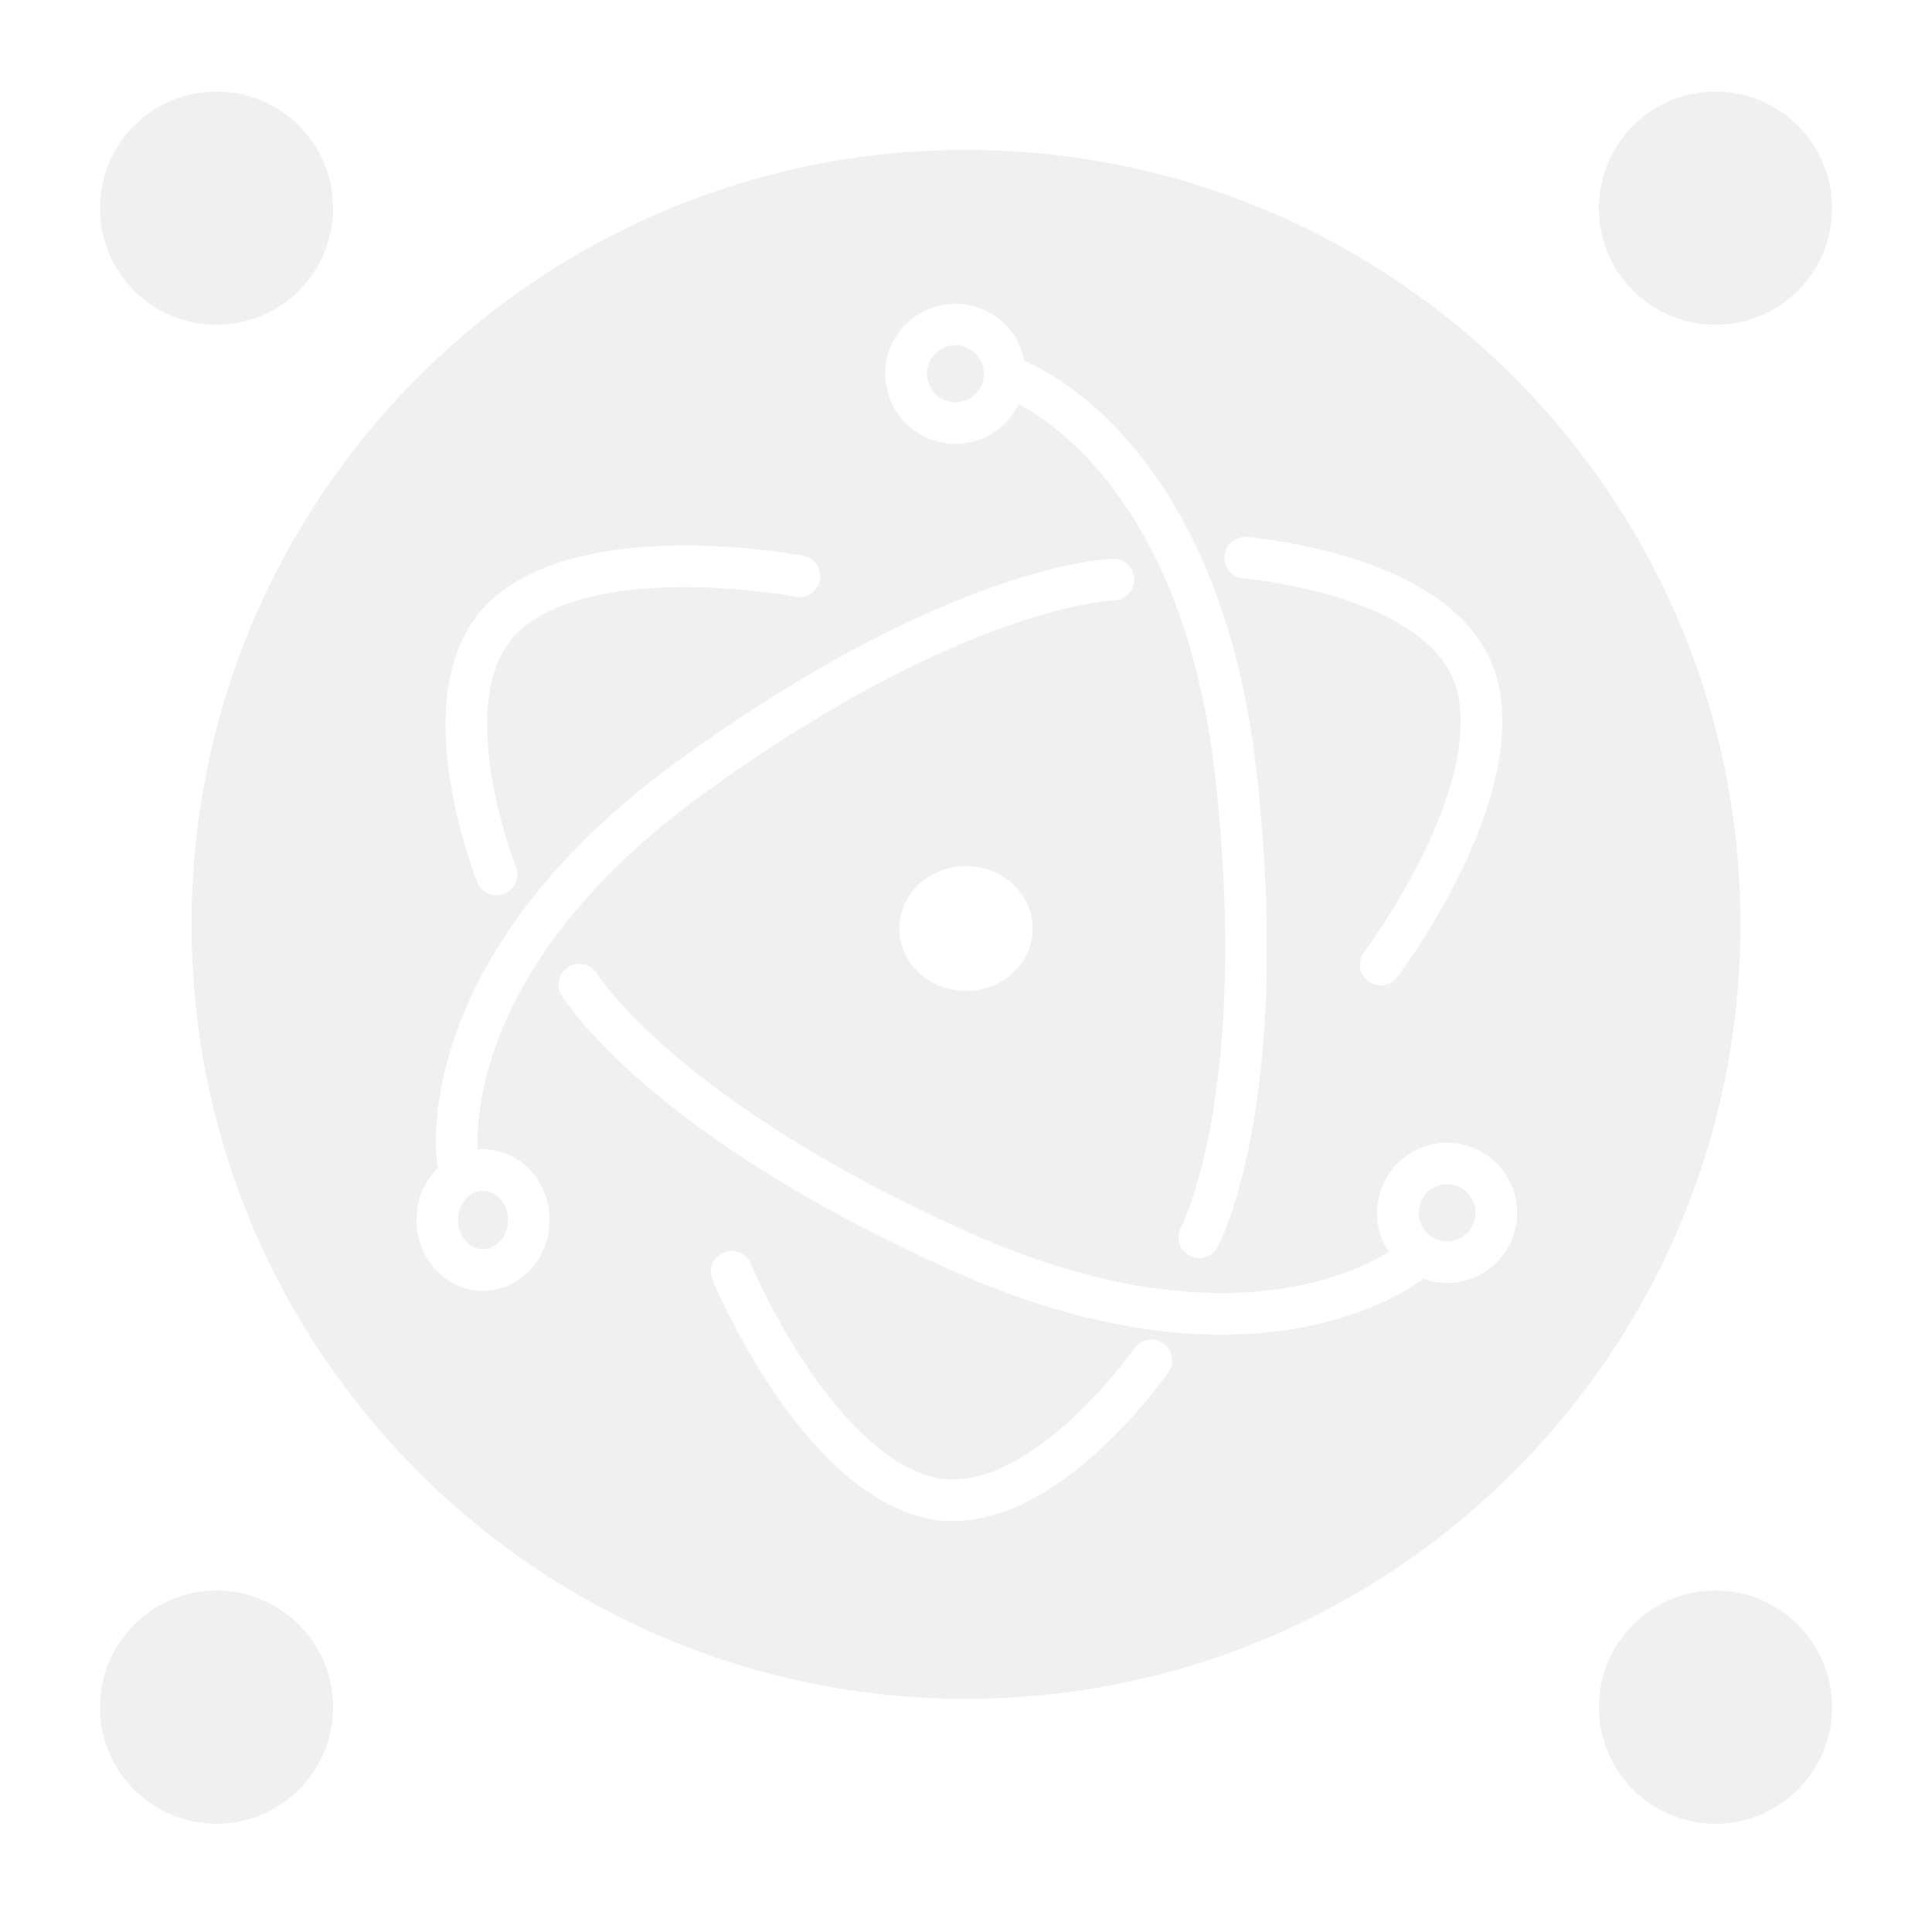
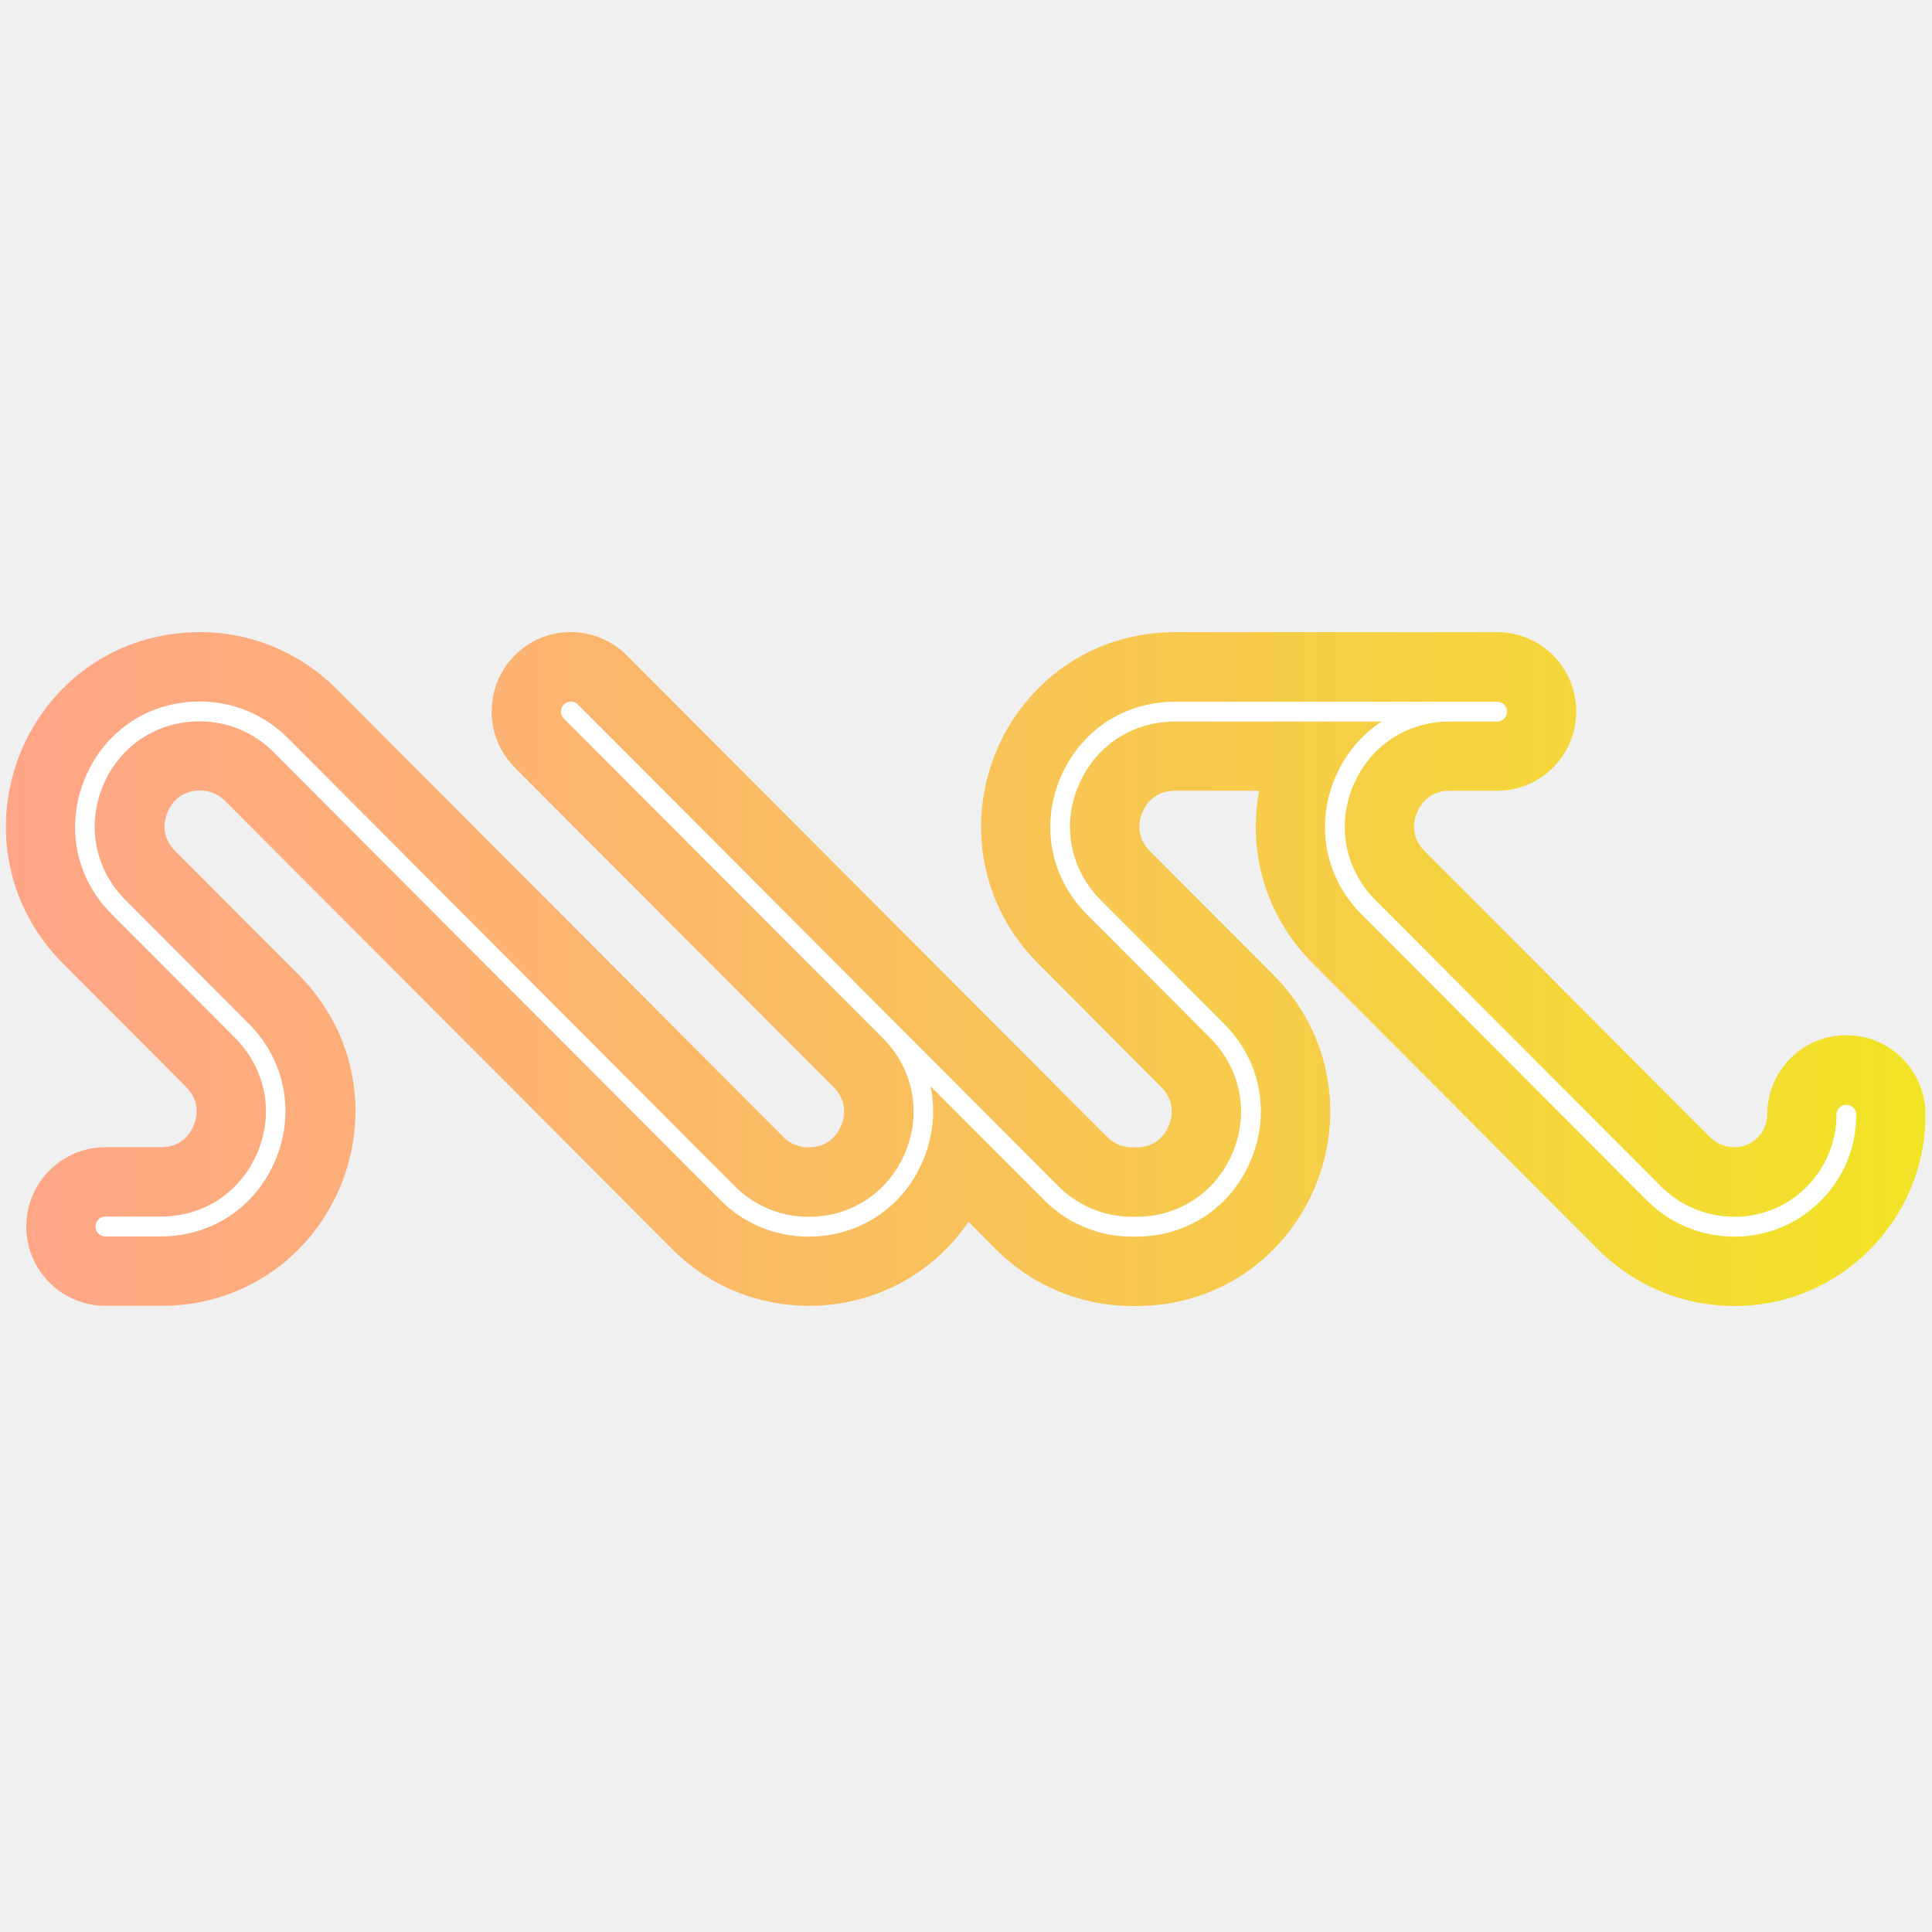
- <svg xmlns="http://www.w3.org/2000/svg" width="232" height="232" viewBox="0 0 232 232" fill="none">
-   <g filter="url(#filter0_b)">
-     <path d="M231.5 1V0.5H231H1H0.5V1V231V231.5H1H231H231.5V231V1ZM40.5 25C40.5 33.008 34.008 39.5 26 39.5C17.992 39.5 11.5 33.008 11.5 25C11.5 16.992 17.992 10.5 26 10.5C34.008 10.5 40.5 16.992 40.5 25ZM220.5 25C220.5 33.008 214.008 39.5 206 39.5C197.992 39.5 191.5 33.008 191.5 25C191.5 16.992 197.992 10.5 206 10.5C214.008 10.5 220.5 16.992 220.5 25ZM40.5 205C40.5 213.008 34.008 219.5 26 219.5C17.992 219.5 11.5 213.008 11.5 205C11.5 196.992 17.992 190.5 26 190.5C34.008 190.5 40.5 196.992 40.5 205ZM220.5 205C220.5 213.008 214.008 219.5 206 219.5C197.992 219.5 191.5 213.008 191.5 205C191.5 196.992 197.992 190.5 206 190.5C214.008 190.5 220.5 196.992 220.5 205ZM209.5 111C209.5 162.639 167.639 204.5 116 204.5C64.361 204.5 22.5 162.639 22.5 111C22.5 59.361 64.361 17.5 116 17.5C167.639 17.5 209.5 59.361 209.5 111Z" fill="white" stroke="white" />
-     <path d="M63.5 146.5C63.5 149.959 60.897 152.5 58 152.5C55.103 152.5 52.5 149.959 52.5 146.5C52.5 143.041 55.103 140.5 58 140.5C60.897 140.5 63.5 143.041 63.5 146.5Z" stroke="white" stroke-width="5" />
-     <path d="M54.986 139.466C54.986 139.466 51.197 116.315 83.187 93.165C115.178 70.014 133.698 69.593 133.698 69.593" stroke="white" stroke-width="5" stroke-linecap="round" />
-     <path d="M178.902 142.686C177.27 139.853 173.652 138.88 170.819 140.512C167.987 142.144 167.014 145.762 168.646 148.595C170.277 151.427 173.896 152.4 176.728 150.768C179.561 149.137 180.534 145.518 178.902 142.686Z" stroke="white" stroke-width="5" />
-     <path d="M169.409 151.555C169.409 151.555 151.24 166.394 115.211 150.232C79.182 134.07 69.572 118.232 69.572 118.232" stroke="white" stroke-width="5" stroke-linecap="round" />
-     <path d="M109.577 41.971C107.966 44.814 108.964 48.426 111.808 50.038C114.651 51.65 118.263 50.651 119.875 47.807C121.487 44.964 120.488 41.352 117.645 39.74C114.801 38.129 111.189 39.127 109.577 41.971Z" stroke="white" stroke-width="5" />
-     <path d="M122.038 45.647C122.038 45.647 144.047 53.767 148.412 93.013C152.778 132.259 144.012 148.579 144.012 148.579" stroke="white" stroke-width="5" stroke-linecap="round" />
-     <path d="M59.633 105C59.633 105 50.437 82.104 61.305 73.362C72.174 64.619 96 69.199 96 69.199" stroke="white" stroke-width="5" stroke-linecap="round" />
-     <path d="M149.532 66.978C149.532 66.978 174.391 68.913 177.477 82.638C180.564 96.363 165.799 115.833 165.799 115.833" stroke="white" stroke-width="5" stroke-linecap="round" />
-     <path d="M138.248 163.363C138.248 163.363 124.023 183.841 110.618 179.573C97.213 175.305 87.866 152.728 87.866 152.728" stroke="white" stroke-width="5" stroke-linecap="round" />
-     <path d="M116 119C120.418 119 124 115.642 124 111.5C124 107.358 120.418 104 116 104C111.582 104 108 107.358 108 111.5C108 115.642 111.582 119 116 119Z" fill="white" />
-   </g>
+ <svg xmlns="http://www.w3.org/2000/svg" width="256" height="256" viewBox="0 0 256 256" fill="none">
+   <path d="M229.847 173.054C223.007 173.054 216.561 170.375 211.713 165.515L173.951 127.659C170.151 123.85 167.662 119.095 166.771 113.92C166.247 110.899 166.273 107.799 166.849 104.778H155.686C152.961 104.778 151.808 106.591 151.362 107.668C150.917 108.745 150.445 110.846 152.384 112.79L168.71 129.157C172.51 132.966 174.999 137.721 175.89 142.896C176.729 147.677 176.152 152.616 174.292 157.187C172.405 161.732 169.313 165.62 165.356 168.431C161.058 171.452 155.974 173.054 150.602 173.054H150.078C143.238 173.054 136.792 170.375 131.944 165.515L128.328 161.889C126.598 164.438 124.449 166.644 121.933 168.404C117.636 171.426 112.552 173.028 107.18 173.028C100.34 173.028 93.894 170.348 89.046 165.488L29.822 106.118C28.931 105.225 27.752 104.752 26.52 104.752C23.794 104.752 22.641 106.564 22.196 107.641C21.75 108.719 21.279 110.82 23.218 112.764L39.544 129.13C43.344 132.94 45.833 137.695 46.724 142.87C47.563 147.651 46.986 152.59 45.126 157.161C43.239 161.706 40.147 165.594 36.19 168.404C31.892 171.426 26.808 173.028 21.436 173.028H13.967C8.176 173.028 3.485 168.326 3.485 162.52C3.485 156.714 8.176 152.012 13.967 152.012H21.331C24.056 152.012 25.209 150.199 25.655 149.122C26.101 148.045 26.572 145.943 24.633 143.999L8.333 127.659C4.534 123.85 2.044 119.095 1.153 113.92C0.314 109.139 0.891 104.2 2.752 99.629C4.638 95.084 7.731 91.196 11.688 88.385C15.985 85.364 21.095 83.762 26.467 83.762C33.307 83.762 39.754 86.441 44.602 91.301L103.826 150.672C104.717 151.565 105.896 152.038 107.127 152.038C109.853 152.038 111.006 150.225 111.451 149.148C111.897 148.071 112.368 145.97 110.456 144.052L68.213 101.704C64.124 97.606 64.124 90.96 68.213 86.835C72.3 82.711 78.93 82.737 83.045 86.835L125.262 129.157C125.288 129.183 125.288 129.183 125.314 129.209L146.724 150.672C147.615 151.565 148.794 152.038 150.026 152.038H150.55C153.275 152.038 154.428 150.225 154.874 149.148C155.319 148.071 155.791 145.97 153.852 144.026L137.552 127.659C133.752 123.85 131.263 119.095 130.372 113.92C129.533 109.139 130.11 104.2 131.97 99.629C133.857 95.084 136.949 91.196 140.906 88.385C145.204 85.364 150.314 83.762 155.686 83.762H198.374C204.166 83.762 208.857 88.464 208.857 94.27C208.857 100.076 204.166 104.778 198.374 104.778H192.085C189.36 104.778 188.207 106.591 187.761 107.668C187.316 108.745 186.844 110.846 188.783 112.79L226.545 150.646C227.436 151.539 228.615 152.012 229.847 152.012C232.232 152.012 234.171 150.068 234.171 147.677C234.171 141.872 238.862 137.169 244.653 137.169C250.444 137.169 255.135 141.872 255.135 147.677C255.161 161.679 243.788 173.054 229.847 173.054Z" fill="url(#paint0_linear_340_5)" />
+   <path d="M229.847 163.86C225.444 163.86 221.304 162.152 218.186 159.026L180.424 121.171C175.628 116.363 174.265 109.454 176.86 103.176C178.196 99.971 180.371 97.37 183.07 95.61H155.686C149.973 95.61 145.073 98.894 142.871 104.174C140.67 109.454 141.849 115.26 145.885 119.305L162.211 135.672C167.007 140.479 168.369 147.388 165.775 153.667C163.181 159.945 157.337 163.86 150.55 163.86H150.026C145.623 163.86 141.483 162.152 138.364 159.026L123.296 143.921C123.977 147.099 123.663 150.462 122.353 153.667C119.758 159.945 113.915 163.86 107.127 163.86C102.725 163.86 98.584 162.152 95.466 159.026L36.242 99.655C33.621 97.028 30.136 95.583 26.441 95.583C20.728 95.583 15.828 98.867 13.627 104.148C11.452 109.428 12.605 115.234 16.64 119.279L32.966 135.646C37.762 140.453 39.124 147.362 36.53 153.641C33.936 159.919 28.092 163.833 21.305 163.833H13.967C13.234 163.833 12.657 163.256 12.657 162.52C12.657 161.784 13.234 161.206 13.967 161.206H21.331C27.044 161.206 31.944 157.923 34.145 152.642C36.347 147.362 35.167 141.556 31.132 137.511L14.806 121.144C10.01 116.363 8.648 109.454 11.242 103.176C13.836 96.871 19.654 92.956 26.467 92.956C30.87 92.956 35.01 94.664 38.129 97.79L97.353 157.161C99.973 159.788 103.459 161.233 107.154 161.233C112.866 161.233 117.767 157.949 119.968 152.669C122.143 147.388 121.016 141.609 116.981 137.563L74.711 95.216C74.187 94.69 74.187 93.876 74.711 93.35C75.236 92.825 76.048 92.825 76.572 93.35L118.789 135.672L118.815 135.698L140.225 157.161C142.845 159.788 146.331 161.233 150.026 161.233H150.55C156.262 161.233 161.163 157.949 163.364 152.669C165.539 147.388 164.386 141.583 160.35 137.537L144.024 121.171C139.229 116.363 137.866 109.454 140.461 103.176C143.055 96.897 148.899 92.983 155.686 92.983H198.374C199.108 92.983 199.685 93.561 199.685 94.296C199.685 95.032 199.108 95.61 198.374 95.61H192.085C186.372 95.61 181.472 98.894 179.271 104.174C177.096 109.454 178.249 115.26 182.284 119.305L220.046 157.161C222.667 159.788 226.152 161.233 229.847 161.233C237.289 161.233 243.343 155.164 243.343 147.704C243.343 146.968 243.919 146.39 244.653 146.39C245.387 146.39 245.963 146.968 245.963 147.704C245.989 156.609 238.757 163.86 229.847 163.86Z" fill="white" />
  <defs>
-     <filter id="filter0_b" x="-4" y="-4" width="240" height="240" filterUnits="userSpaceOnUse" color-interpolation-filters="sRGB">
-       <feFlood flood-opacity="0" result="BackgroundImageFix" />
-       <feGaussianBlur in="BackgroundImage" stdDeviation="2" />
-       <feComposite in2="SourceAlpha" operator="in" result="effect1_backgroundBlur" />
-       <feBlend mode="normal" in="SourceGraphic" in2="effect1_backgroundBlur" result="shape" />
-     </filter>
+     <linearGradient id="paint0_linear_340_5" x1="0.777" y1="128.416" x2="255.149" y2="128.416" gradientUnits="userSpaceOnUse">
+       <stop stop-color="#FFA588" />
+       <stop offset="0.271" stop-color="#FCB371" />
+       <stop offset="0.836" stop-color="#F4D837" />
+       <stop offset="1" stop-color="#F1E425" />
+     </linearGradient>
  </defs>
</svg>
